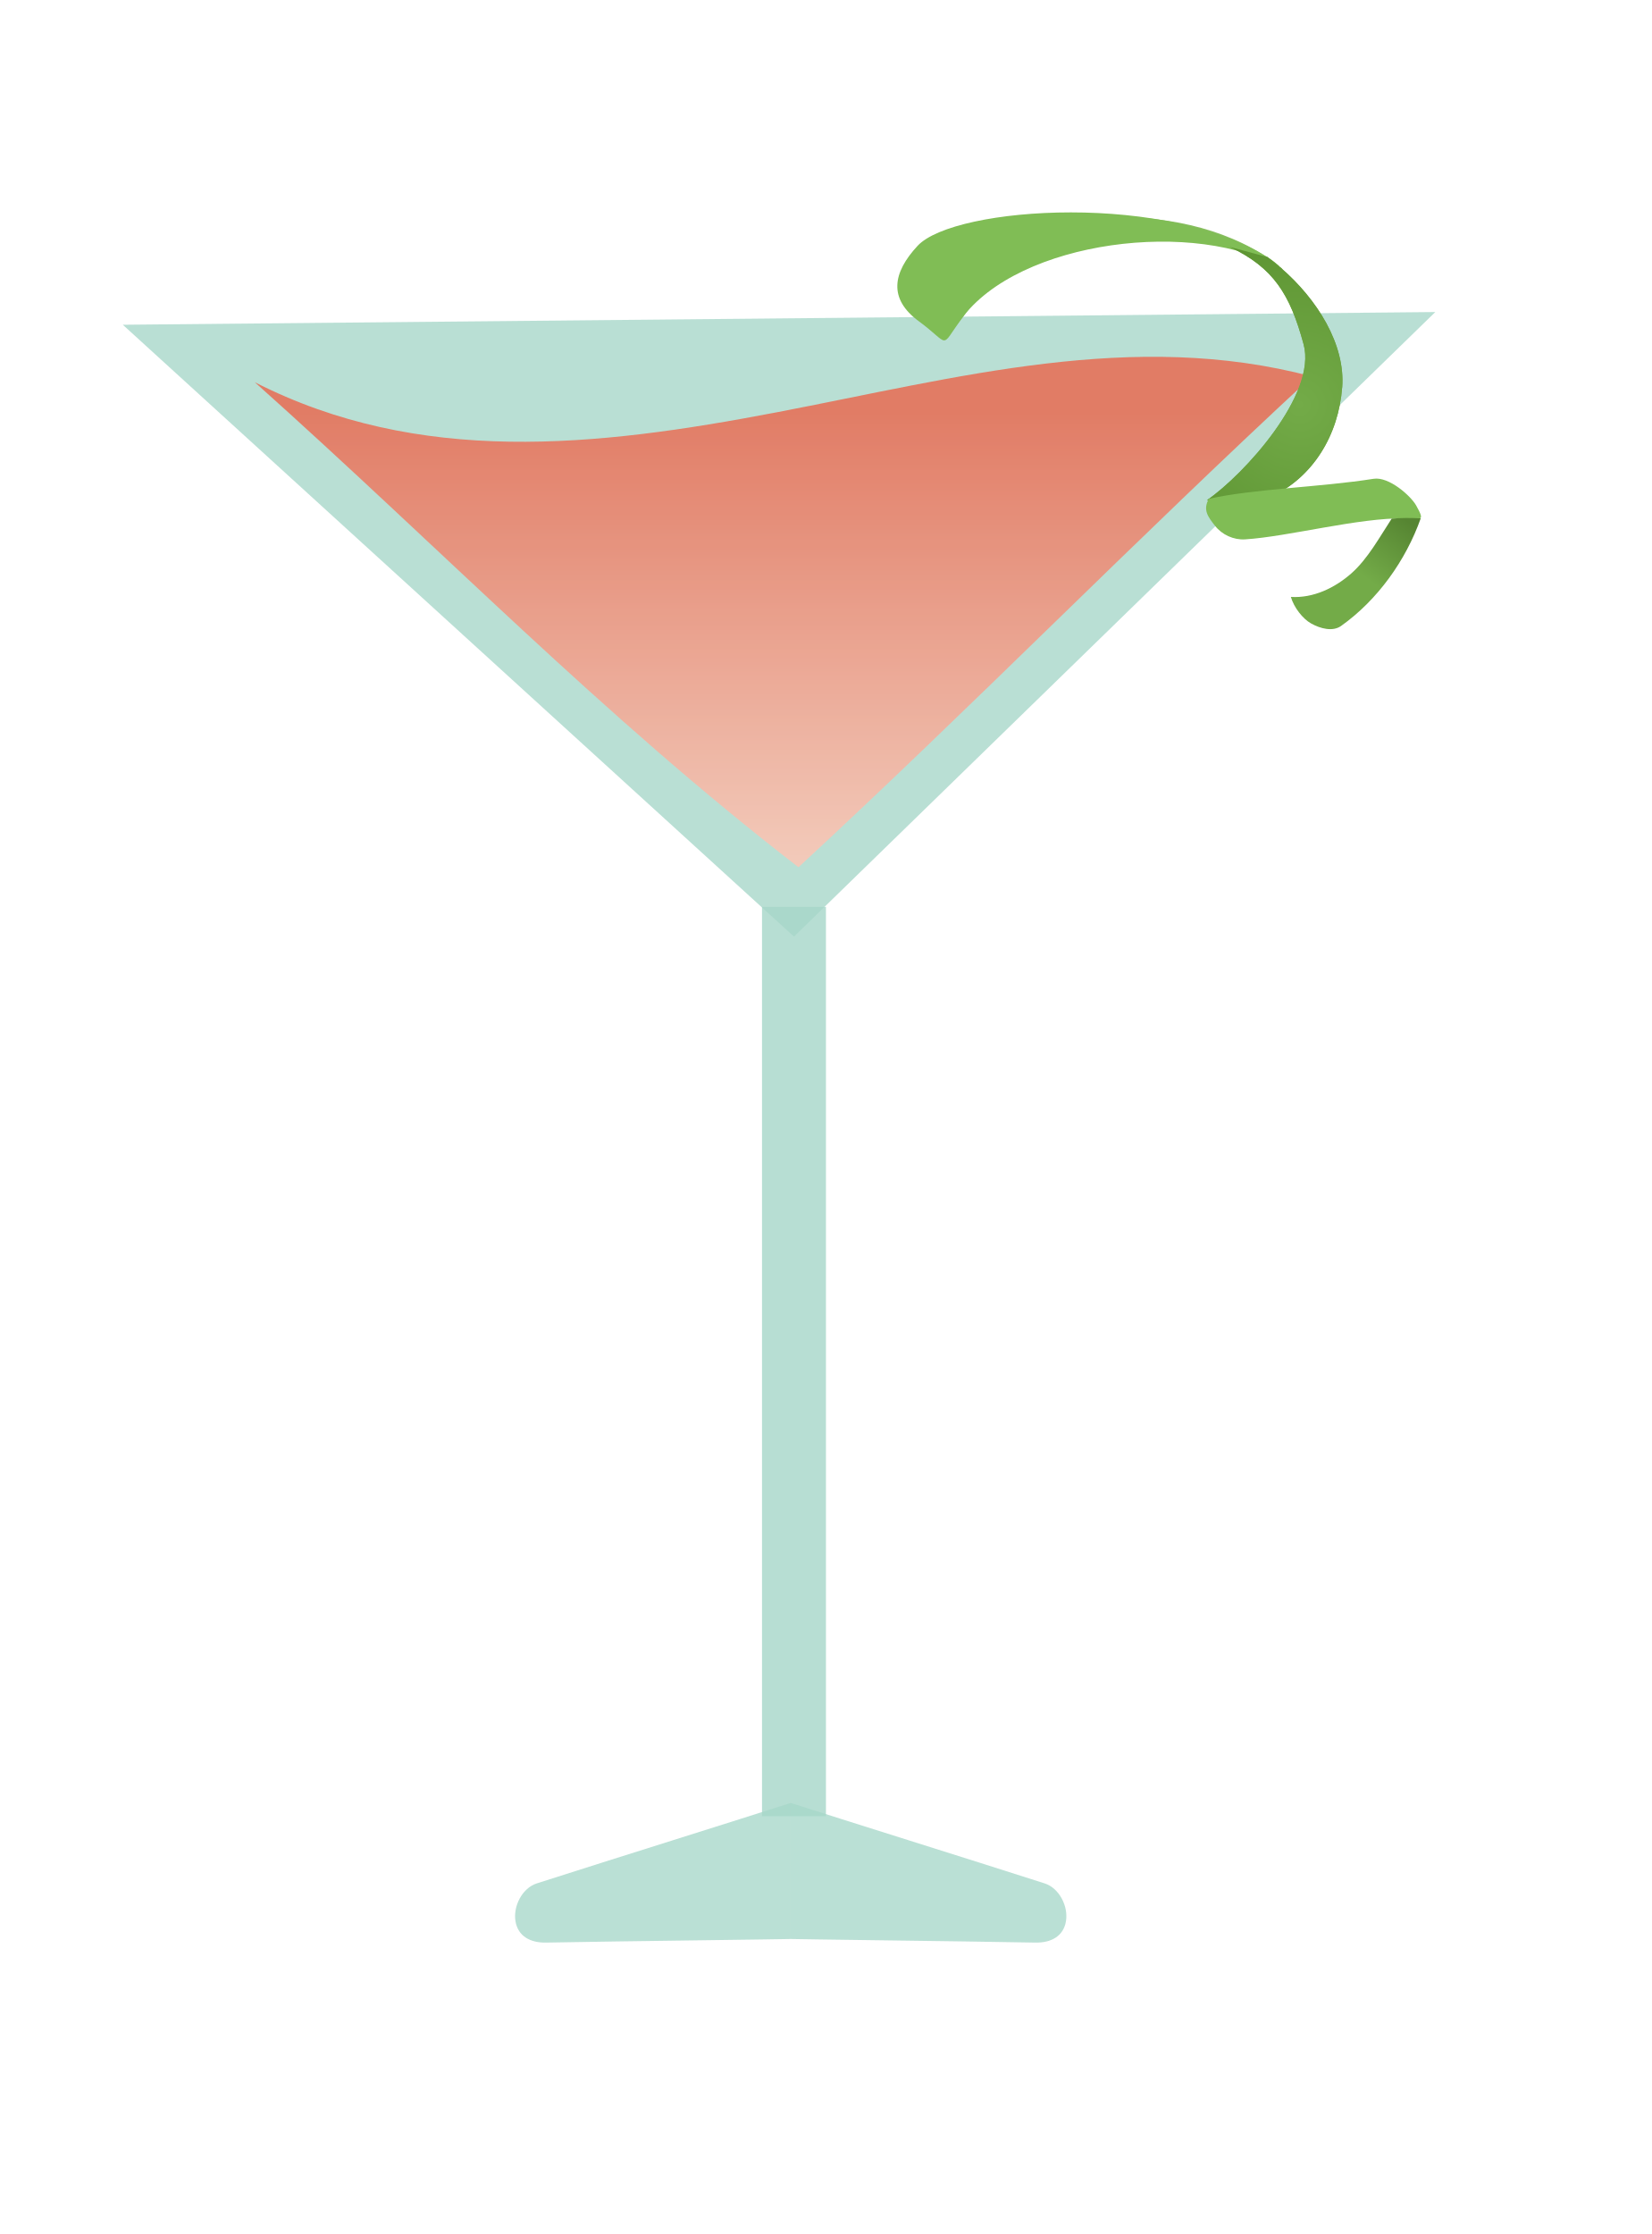
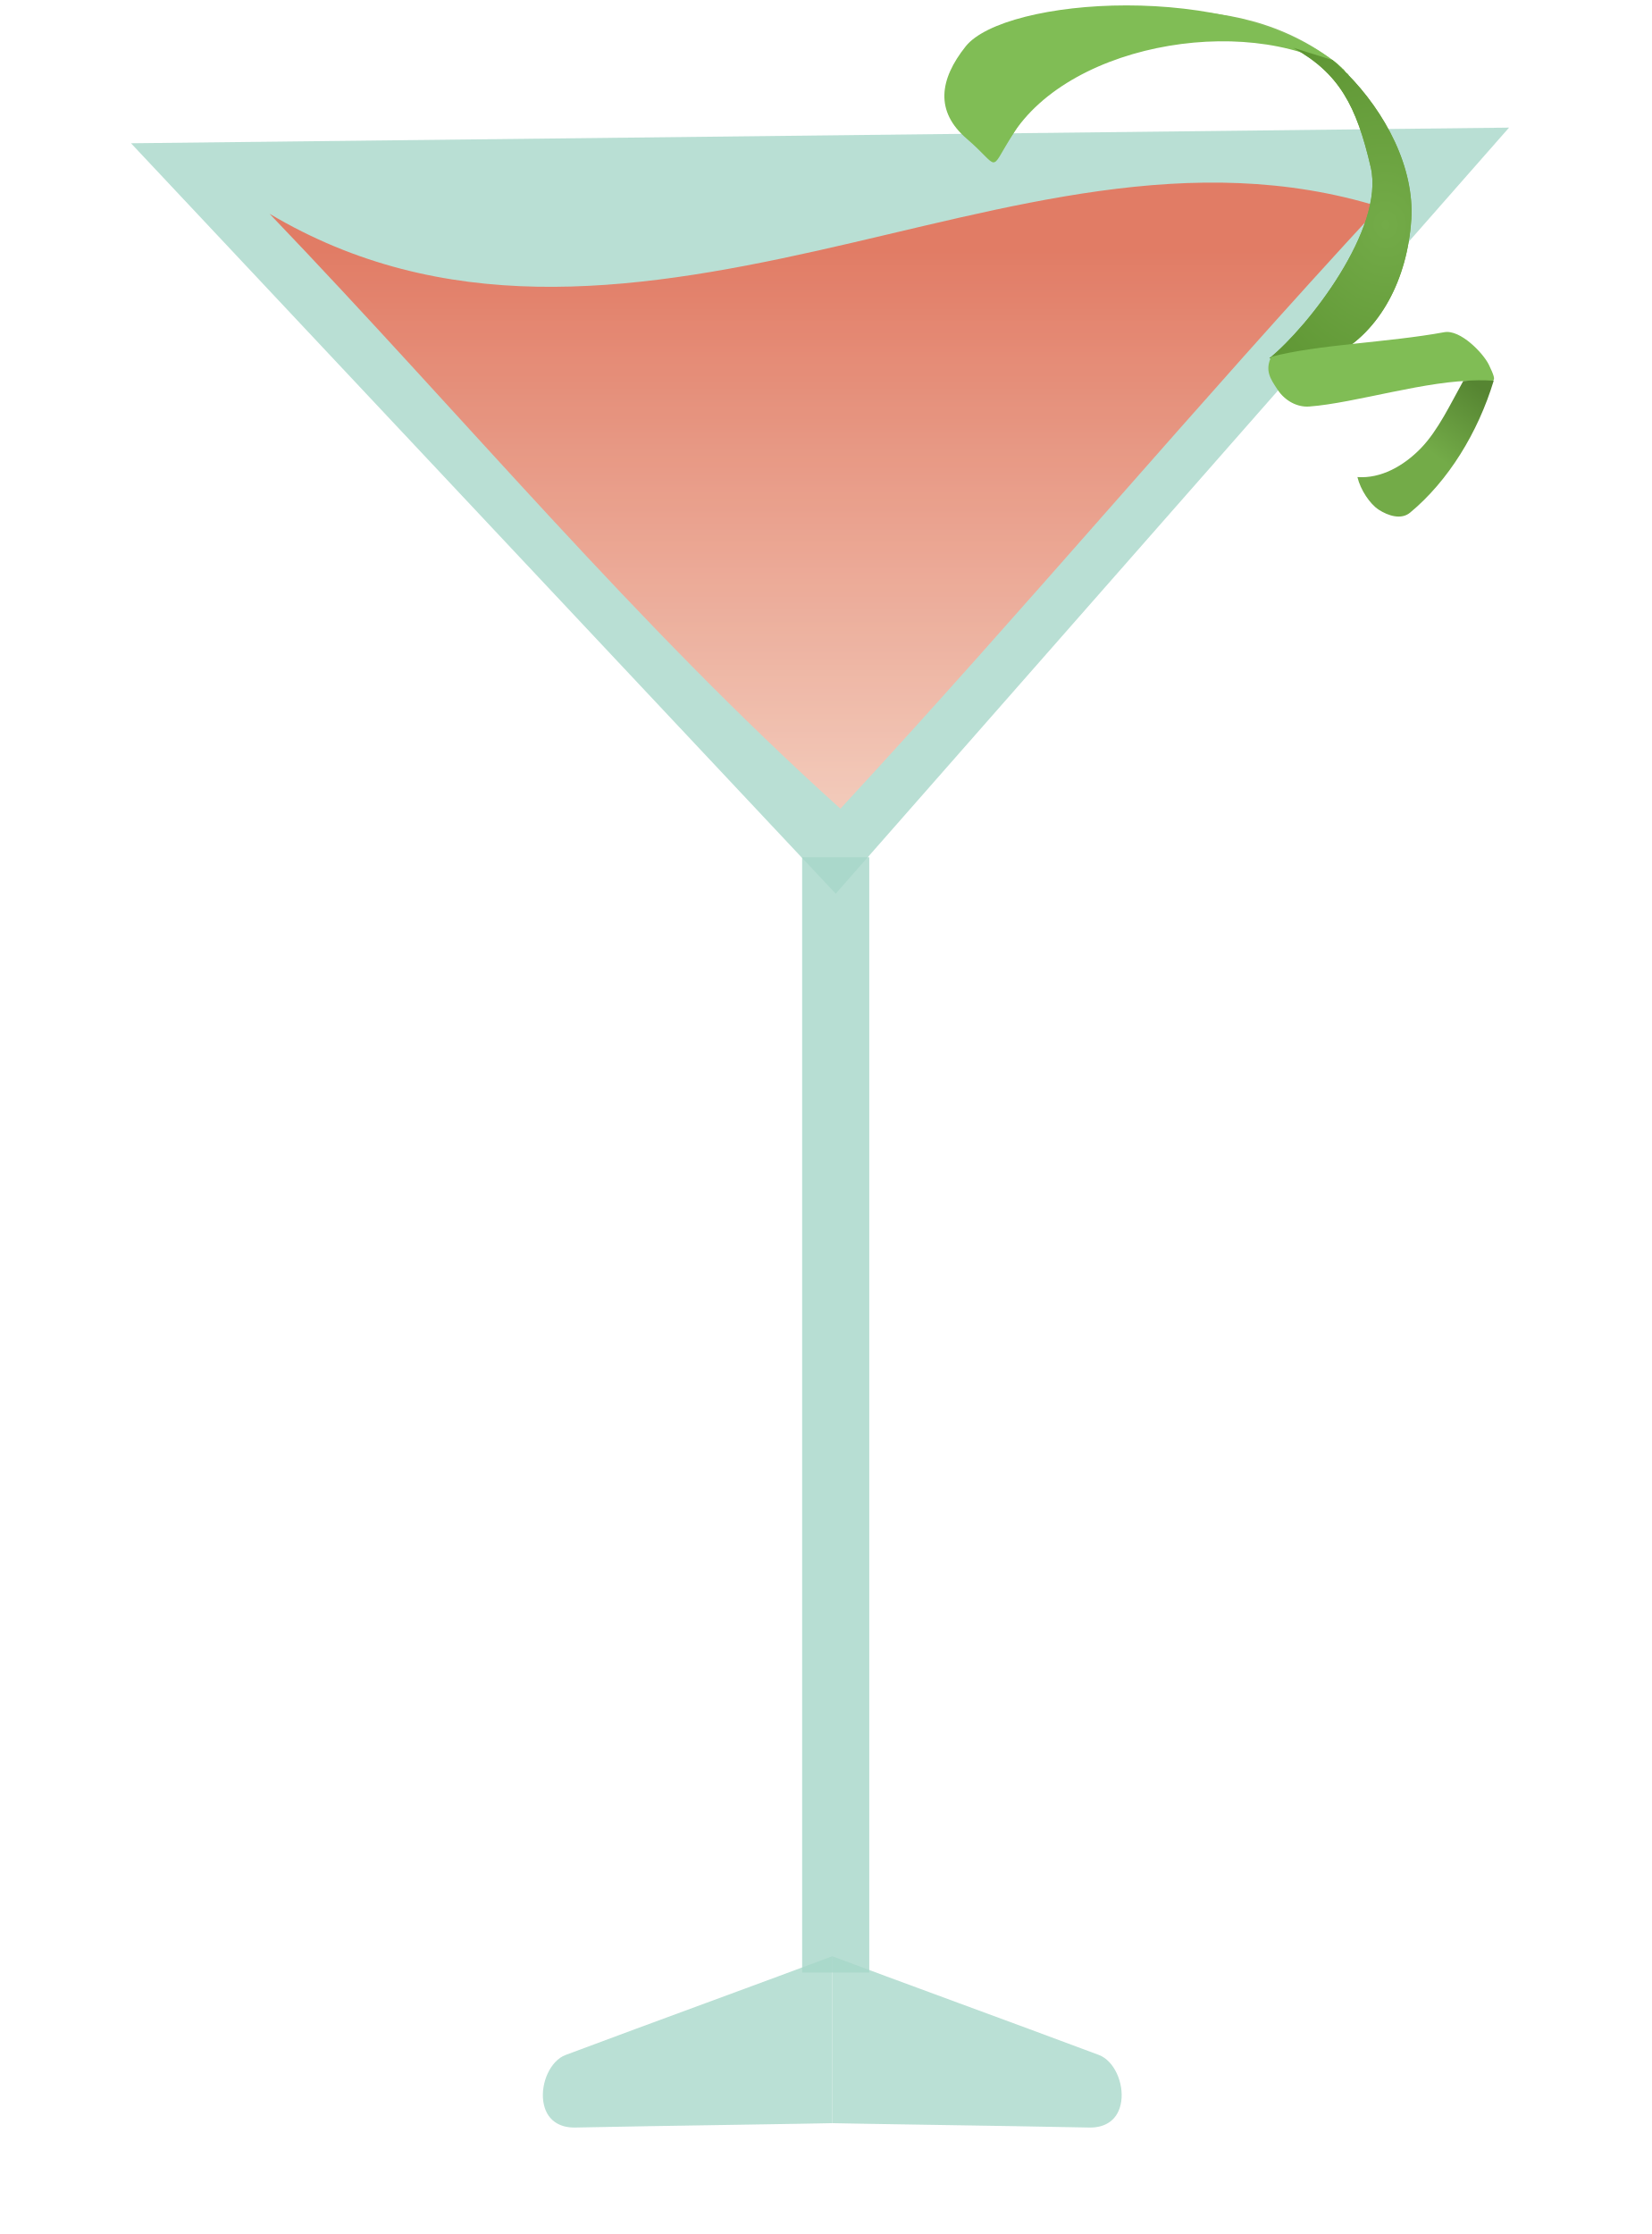
<svg xmlns="http://www.w3.org/2000/svg" id="Layer_1" width="372.57" height="503.82" viewBox="0 0 372.57 503.82">
  <defs>
    <style>.cls-1{fill:none;}.cls-2{fill:url(#linear-gradient);opacity:.86;}.cls-3{clip-path:url(#clippath);}.cls-4{fill:#73ab48;}.cls-5,.cls-6,.cls-7{fill:#a7d7c9;}.cls-8{fill:#88bd60;}.cls-9{fill:#80bd55;}.cls-10{clip-path:url(#clippath-1);}.cls-11{fill:url(#linear-gradient-2);}.cls-12{opacity:.78;}.cls-13{fill:url(#radial-gradient);}.cls-6{opacity:.82;}.cls-7{opacity:.8;}</style>
-     <linearGradient id="linear-gradient" x1="176.68" y1="92.95" x2="176.68" y2="194.46" gradientUnits="userSpaceOnUse">
+     <linearGradient id="linear-gradient" x1="185.97" y1="56.49" x2="185.97" y2="180.98" gradientUnits="userSpaceOnUse">
      <stop offset="0" stop-color="#e86c54" />
      <stop offset="1" stop-color="#fcc6b6" />
    </linearGradient>
    <clipPath id="clippath">
-       <rect class="cls-1" x="116.18" y="405.52" width="62.17" height="32.58" />
+       <rect class="cls-1" x="122.45" y="439.85" width="65.28" height="39.96" />
    </clipPath>
    <clipPath id="clippath-1">
-       <rect class="cls-1" x="178.35" y="405.52" width="62.17" height="32.58" />
+       <rect class="cls-1" x="187.72" y="439.85" width="65.28" height="39.96" />
    </clipPath>
-     <radialGradient id="radial-gradient" cx="-915.49" cy="-815.51" fx="-915.49" fy="-815.51" r="22.36" gradientTransform="translate(759.93 2154.75) rotate(36.31) scale(1.75 1.7) skewX(-.16)" gradientUnits="userSpaceOnUse">
+     <radialGradient id="radial-gradient" cx="-924.03" cy="-843.29" fx="-924.03" fy="-843.29" r="22.36" gradientTransform="translate(781.43 2642.82) rotate(40.65) scale(1.95 1.97) skewX(8.39)" gradientUnits="userSpaceOnUse">
      <stop offset="0" stop-color="#73ab48" />
      <stop offset="1" stop-color="#5d9432" />
    </radialGradient>
-     <linearGradient id="linear-gradient-2" x1="-554.24" y1="-933.63" x2="-554.24" y2="-944.39" gradientTransform="translate(101.03 1694.42) rotate(36.4) scale(1.38 1.48)" gradientUnits="userSpaceOnUse">
+     <linearGradient id="linear-gradient-2" x1="-556.93" y1="-954.92" x2="-556.93" y2="-967.28" gradientTransform="translate(101.03 1694.42) rotate(36.4) scale(1.38 1.48)" gradientUnits="userSpaceOnUse">
      <stop offset="0" stop-color="#73ab48" />
      <stop offset="1" stop-color="#568532" />
    </linearGradient>
  </defs>
-   <polygon class="cls-7" points="179.09 211.23 323.75 70.37 27.7 73.24 179.09 211.23" />
-   <path class="cls-2" d="m180.1,195.59c39.57-36.57,76.25-74.11,115.82-110.68-40.27-10.68-79.84.25-120.76,8.08-40.92,7.83-80.58,12.09-117.69-6.79,41.68,37.22,78.56,75.4,122.64,109.39Z" />
-   <rect class="cls-6" x="171.88" y="204.52" width="14.42" height="205.07" />
+   <polygon class="cls-7" points="188.5 201.55 340.38 28.78 29.55 32.31 188.5 201.55" />
+   <path class="cls-2" d="m189.56,182.38c41.54-44.86,80.06-90.89,121.6-135.75-42.28-13.1-83.83.31-126.79,9.91-42.97,9.61-84.6,14.82-123.57-8.33,43.76,45.65,82.48,92.48,128.76,134.17Z" />
+   <rect class="cls-6" x="180.93" y="193.33" width="15.14" height="251.52" />
  <g class="cls-12">
    <g class="cls-3">
-       <path class="cls-5" d="m187.31,437.15c-20.47.36-43.69.58-64.16.95-3.5.06-6.29-1.41-6.87-4.77-.59-3.36,1.47-7.51,4.8-8.58,19.43-6.23,41.24-13,60.67-19.23,1.24,10.5,2.48,20.99,5.56,31.63Z" />
+       <path class="cls-5" d="m197.13,478.65c-21.49.45-45.87.72-67.36,1.16-3.68.08-6.6-1.73-7.22-5.85-.62-4.12,1.54-9.21,5.04-10.52,20.4-7.64,43.3-15.94,63.7-23.59,1.3,12.87,2.6,25.75,5.84,38.8Z" />
    </g>
    <g class="cls-10">
-       <path class="cls-5" d="m169.4,437.15c20.47.36,43.69.58,64.16.95,3.5.06,6.29-1.41,6.87-4.77.59-3.36-1.47-7.51-4.8-8.58-19.43-6.23-41.24-13-60.67-19.23-1.24,10.5-2.48,20.99-5.56,31.63Z" />
+       <path class="cls-5" d="m178.32,478.65c21.49.45,45.87.72,67.36,1.16,3.68.08,6.6-1.73,7.22-5.85.62-4.12-1.54-9.21-5.04-10.52-20.4-7.64-43.3-15.94-63.7-23.59-1.3,12.87-2.6,25.75-5.84,38.8Z" />
    </g>
  </g>
-   <path class="cls-8" d="m289.18,60.56s-.04-.03-.06-.04c-.13-.08-.26-.17-.39-.25-.1-.06-.17-.15-.22-.24-.08-.06-.14-.13-.19-.2-.03-.02-.05-.05-.08-.07,0,0,0,0,0,.01-.02-.02-.04-.04-.06-.06-.03-.03-.07-.06-.09-.09,0,0,0-.01-.02-.02,0,0,0,.01,0,.02-.07-.05-.13-.1-.2-.15-.07-.05-.11-.13-.16-.2,0,0,0,.01,0,.02.03.04.06.07.07.09-.01,0-.02-.02-.04-.03-.03-.02-.06-.04-.09-.07-.07-.06-.15-.11-.22-.17-.1-.08-.2-.15-.3-.23-.06-.05-.12-.11-.18-.16-22.77-15.51-53.78-9.48-77.28-3.4-7.74,2-7.62,9.6-2.37,16.28,5.24,6.68,6.97,4,11.8-2.74,12.84-17.89,50.98-19.71,70.18-8.13-.05-.04-.1-.1-.14-.16Z" />
-   <path class="cls-4" d="m302.75,87.34c.72-9.6-5.54-19.8-13.93-27.01-.03-.02-.05-.03-.08-.05-.04-.02-.06-.06-.09-.09-.91-.78-1.84-1.53-2.8-2.23l-8.47-2.27c9.91,4.71,13.6,10.7,16.66,21.96,3.07,11.26-13.42,29.37-21.79,35.15,8.74-.08,8.65-2.37,14.14-.62,9.8-4.4,15.55-14.13,16.35-24.83Z" />
-   <path class="cls-9" d="m289.18,60.56s-.04-.03-.06-.04c-.13-.08-.26-.17-.39-.25-.1-.06-.17-.15-.22-.24-.08-.06-.14-.13-.19-.2-.03-.02-.05-.05-.08-.07,0,0,0,0,0,.01-.02-.02-.04-.04-.06-.06-.03-.03-.07-.06-.09-.09,0,0,0-.01-.02-.02,0,0,0,.01,0,.02-.07-.05-.13-.1-.2-.15-.07-.05-.11-.13-.16-.2,0,0,0,.01,0,.02.03.04.06.07.07.09-.01,0-.02-.02-.04-.03-.03-.02-.06-.04-.09-.07-.07-.06-.15-.11-.22-.17-.1-.08-.2-.15-.3-.23-.06-.05-.12-.11-.18-.16-22.77-15.51-71.65-12.25-79.98-3.28-5.65,6.08-6.61,11.94.25,16.99,7.23,5.31,4.71,6.35,9.55-.39,12.84-17.89,53.3-22.89,72.51-11.31-.05-.04-.1-.1-.14-.16Z" />
-   <path class="cls-13" d="m302.75,87.34c.72-9.6-5.54-19.8-13.93-27.01-.03-.02-.05-.03-.08-.05-.04-.02-.06-.06-.09-.09-.91-.78-1.84-1.53-2.8-2.23l-8.47-2.27c9.91,4.71,13.6,10.7,16.66,21.96,3.07,11.26-13.42,29.37-21.79,35.15,8.74-.08,8.65-2.37,14.14-.62,9.8-4.4,15.55-14.13,16.35-24.83Z" />
-   <path class="cls-9" d="m272.66,112.5c9.97-2.26,25.28-2.63,37.16-4.52,3.47-.55,8.4,3.86,9.6,6,2.14,3.81,1.07,2.98-2.45,2.92-10.54-.17-26.37,4.13-36.14,4.74-2.56.16-5.19-1.03-6.78-3.07-1.58-2.04-2.78-3.52-1.39-6.08Z" />
-   <path class="cls-11" d="m320.46,116.9c-3.37,9.5-9.73,18.42-17.97,24.27-1.89,1.34-4.68.6-6.75-.56-1.89-1.05-3.9-3.63-4.57-5.99,5.05.31,9.91-2.02,13.64-5.31,3.72-3.29,6.38-8.2,9.1-12.35,2.11-.17,4.35-.18,6.55-.06Z" />
+   <path class="cls-8" d="m304.09,16.76s-.04-.03-.06-.05c-.14-.1-.27-.2-.41-.31-.11-.08-.18-.18-.23-.3-.08-.07-.14-.15-.19-.25-.03-.03-.06-.06-.08-.09,0,0,0,0,0,.01-.03-.02-.04-.05-.06-.07-.03-.04-.07-.07-.1-.11,0,0-.01-.01-.02-.02,0,0,0,.01,0,.02-.07-.06-.14-.12-.21-.18-.07-.06-.12-.16-.17-.24,0,0,0,.02,0,.02.04.05.06.08.08.11-.01-.01-.02-.02-.04-.04-.03-.03-.06-.05-.09-.08-.08-.07-.16-.14-.23-.21-.1-.09-.21-.19-.31-.28-.07-.06-.13-.13-.19-.2-23.91-19.03-56.46-11.62-81.14-4.18-8.13,2.45-8,11.77-2.49,19.97,5.5,8.2,7.31,4.91,12.39-3.35,13.48-21.94,53.52-24.17,73.69-9.97-.05-.05-.1-.12-.15-.2Z" />
+   <path class="cls-4" d="m318.33,49.6c.76-11.77-5.82-24.28-14.63-33.13-.03-.02-.05-.04-.08-.06-.04-.03-.06-.07-.09-.11-.96-.95-1.93-1.88-2.94-2.74l-8.9-2.79c10.4,5.77,14.28,13.12,17.49,26.93,3.22,13.81-14.09,36.02-22.88,43.12,9.17-.1,9.08-2.91,14.85-.76,10.29-5.4,16.32-17.33,17.17-30.45Z" />
+   <path class="cls-9" d="m304.09,16.76s-.04-.03-.06-.05c-.14-.1-.27-.2-.41-.31-.11-.08-.18-.18-.23-.3-.08-.07-.14-.15-.19-.25-.03-.03-.06-.06-.08-.09,0,0,0,0,0,.01-.03-.02-.04-.05-.06-.07-.03-.04-.07-.07-.1-.11,0,0-.01-.01-.02-.02,0,0,0,.01,0,.02-.07-.06-.14-.12-.21-.18-.07-.06-.12-.16-.17-.24,0,0,0,.02,0,.02.04.05.06.08.08.11-.01-.01-.02-.02-.04-.04-.03-.03-.06-.05-.09-.08-.08-.07-.16-.14-.23-.21-.1-.09-.21-.19-.31-.28-.07-.06-.13-.13-.19-.2-23.91-19.03-75.23-15.02-83.97-4.02-5.93,7.46-6.94,14.65.26,20.83,7.59,6.52,4.95,7.79,10.03-.47,13.48-21.94,55.97-28.08,76.13-13.87-.05-.05-.1-.12-.15-.2Z" />
+   <path class="cls-13" d="m318.33,49.6c.76-11.77-5.82-24.28-14.63-33.13-.03-.02-.05-.04-.08-.06-.04-.03-.06-.07-.09-.11-.96-.95-1.93-1.88-2.94-2.74l-8.9-2.79c10.4,5.77,14.28,13.12,17.49,26.93,3.22,13.81-14.09,36.02-22.88,43.12,9.17-.1,9.08-2.91,14.85-.76,10.29-5.4,16.32-17.33,17.17-30.45Z" />
+   <path class="cls-9" d="m286.74,80.46c10.47-2.77,26.54-3.23,39.02-5.54,3.64-.67,8.82,4.74,10.08,7.36,2.25,4.67,1.13,3.65-2.58,3.58-11.07-.21-27.68,5.07-37.95,5.82-2.69.2-5.45-1.27-7.12-3.77-1.66-2.5-2.92-4.32-1.46-7.45Z" />
+   <path class="cls-11" d="m336.92,85.86c-3.53,11.65-10.22,22.6-18.87,29.76-1.98,1.64-4.91.73-7.08-.68-1.98-1.29-4.1-4.46-4.79-7.35,5.3.38,10.41-2.48,14.32-6.51,3.91-4.04,6.7-10.06,9.55-15.15,2.21-.21,4.57-.22,6.88-.07Z" />
</svg>
